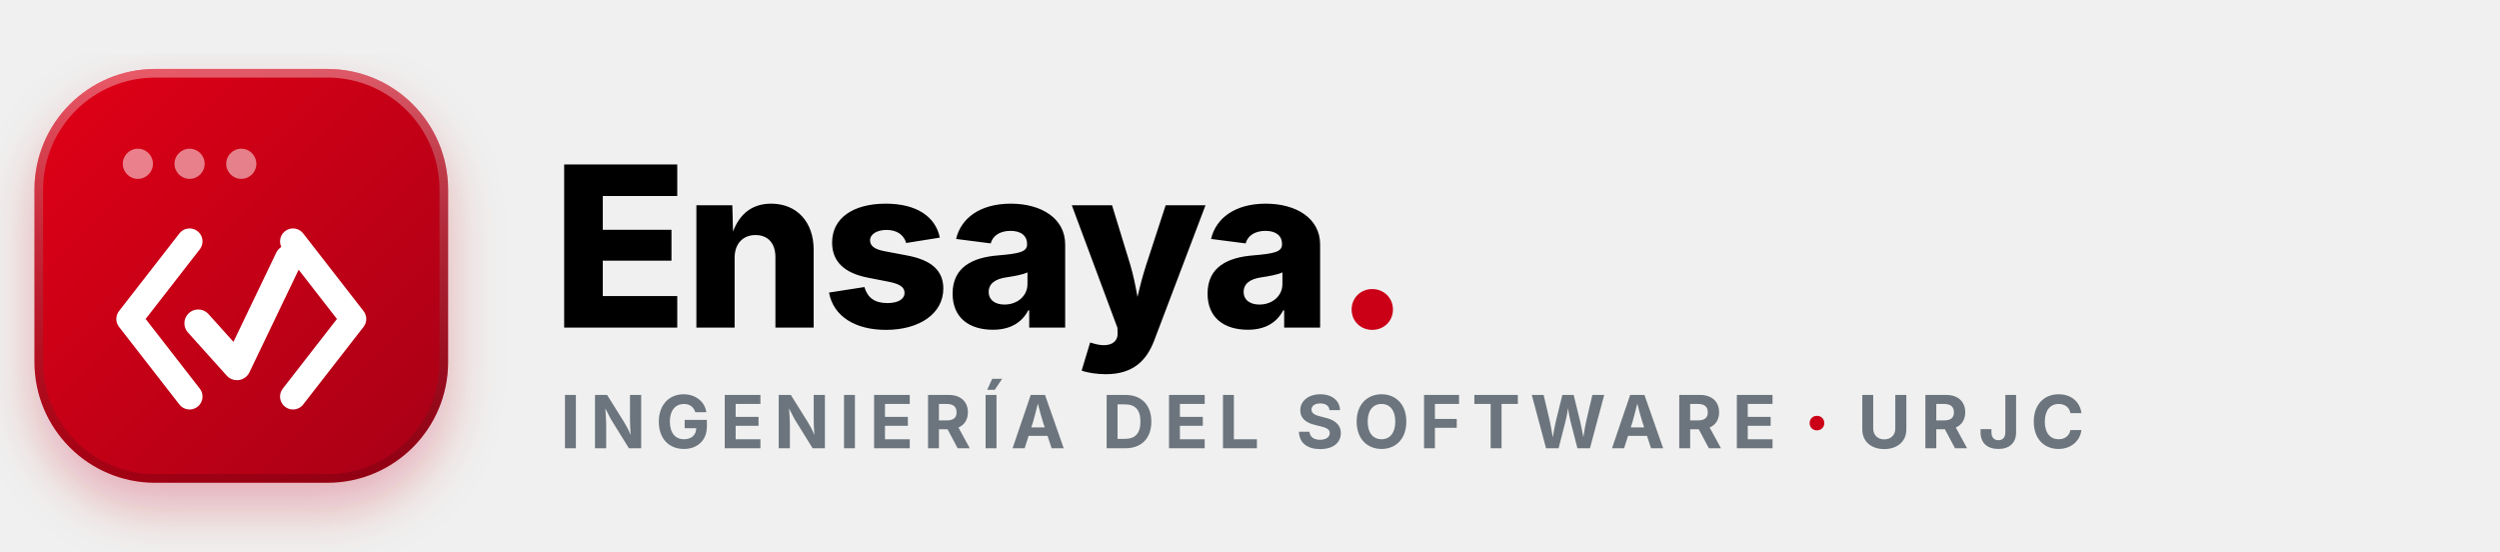
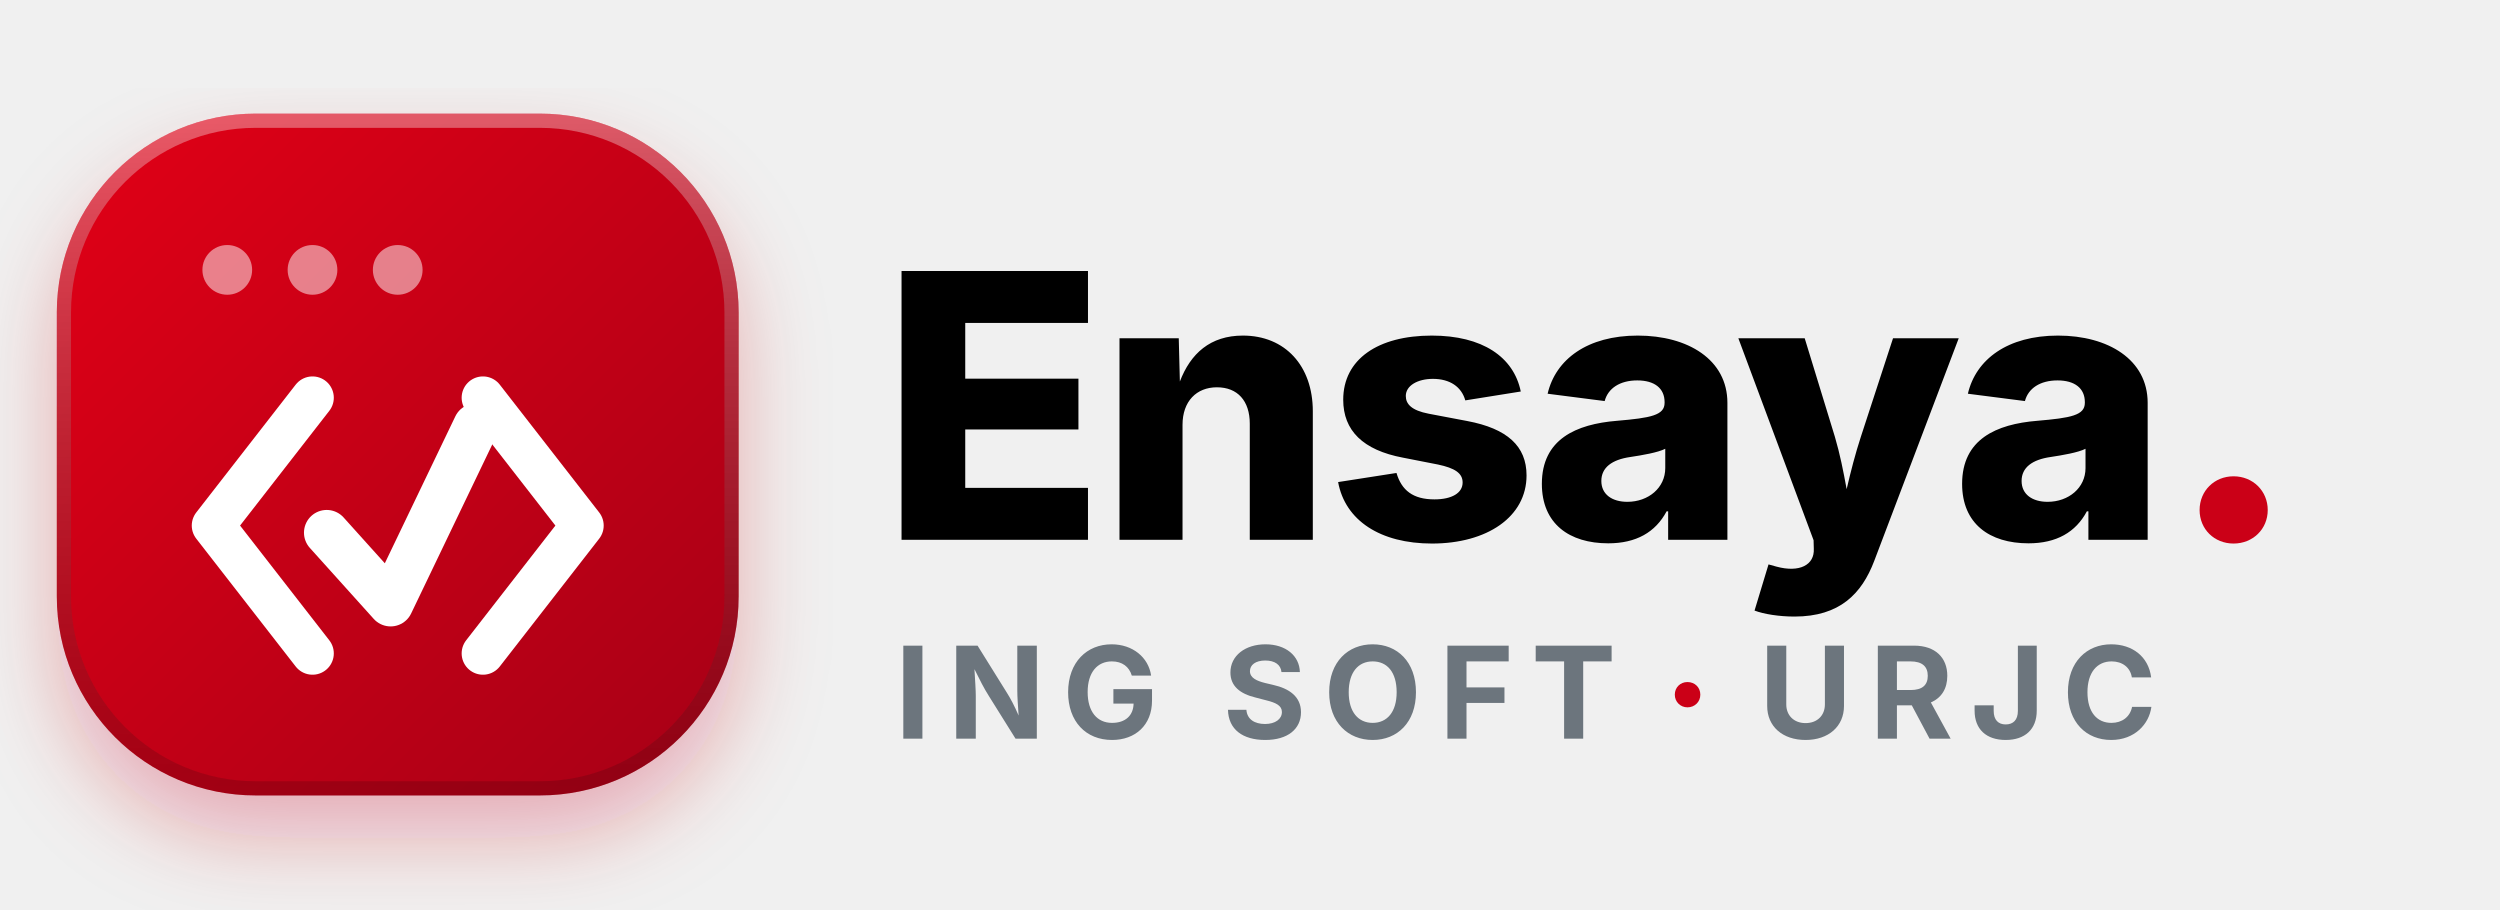
- <svg xmlns="http://www.w3.org/2000/svg" width="290" height="64" fill="none" viewBox="0 0 290 64">
+ <svg xmlns="http://www.w3.org/2000/svg" viewBox="0 0 176 64" width="176" height="64" fill="none">
  <defs>
-     <linearGradient id="urjcRedGrad" x1="0%" x2="100%" y1="0%" y2="100%">
-       <stop offset="0%" stop-color="#e2001a" />
-       <stop offset="100%" stop-color="#a60013" />
+     <linearGradient id="urjcRedGrad" x1="0%" y1="0%" x2="100%" y2="100%">
+       <stop offset="0%" stop-color="#E2001A" />
+       <stop offset="100%" stop-color="#A60013" />
    </linearGradient>
-     <linearGradient id="innerStroke" x1="0%" x2="0%" y1="0%" y2="100%">
-       <stop offset="0%" stop-color="#fff" stop-opacity=".35" />
-       <stop offset="100%" stop-opacity=".15" />
+     <linearGradient id="innerStroke" x1="0%" y1="0%" x2="0%" y2="100%">
+       <stop offset="0%" stop-color="#FFFFFF" stop-opacity="0.35" />
+       <stop offset="100%" stop-color="#000000" stop-opacity="0.15" />
    </linearGradient>
-     <filter id="badgeShadow" width="130%" height="130%" x="-10%" y="-10%">
-       <feDropShadow dx="0" dy="3" flood-color="#cb0017" flood-opacity=".28" stdDeviation="3" />
+     <filter id="badgeShadow" x="-10%" y="-10%" width="130%" height="130%">
+       <feDropShadow dx="0" dy="3" stdDeviation="3" flood-color="#CB0017" flood-opacity="0.28" />
    </filter>
  </defs>
-   <g transform="translate(4 8)">
-     <rect width="48" height="48" fill="url(#urjcRedGrad)" filter="url(#badgeShadow)" rx="14" />
-     <rect width="47" height="47" x=".5" y=".5" stroke="url(#innerStroke)" rx="13.5" />
-     <circle cx="12" cy="11" r="1.75" fill="#fff" fill-opacity=".5" />
-     <circle cx="18" cy="11" r="1.75" fill="#fff" fill-opacity=".5" />
-     <circle cx="24" cy="11" r="1.75" fill="#fff" fill-opacity=".5" />
-     <path stroke="#fff" stroke-linecap="round" stroke-linejoin="round" stroke-width="3" d="m18 20-7 9 7 9m12-18 7 9-7 9" />
-     <path stroke="#fff" stroke-linecap="round" stroke-linejoin="round" stroke-width="3.2" d="m19 29.5 4.5 5 6-12.5" />
+   <g transform="translate(4, 8)">
+     <rect x="0" y="0" width="48" height="48" rx="14" fill="url(#urjcRedGrad)" filter="url(#badgeShadow)" />
+     <rect x="0.5" y="0.5" width="47" height="47" rx="13.5" stroke="url(#innerStroke)" fill="none" />
+     <circle cx="12" cy="11" r="1.75" fill="#FFFFFF" fill-opacity="0.5" />
+     <circle cx="18" cy="11" r="1.75" fill="#FFFFFF" fill-opacity="0.5" />
+     <circle cx="24" cy="11" r="1.75" fill="#FFFFFF" fill-opacity="0.5" />
+     <path d="M 18 20 L 11 29 L 18 38" stroke="#FFFFFF" stroke-width="3" stroke-linecap="round" stroke-linejoin="round" />
+     <path d="M 30 20 L 37 29 L 30 38" stroke="#FFFFFF" stroke-width="3" stroke-linecap="round" stroke-linejoin="round" />
+     <path d="M 19 29.5 L 23.5 34.5 L 29.5 22" stroke="#FFFFFF" stroke-width="3.2" stroke-linecap="round" stroke-linejoin="round" />
  </g>
-   <g font-family="'Inter', system-ui, -apple-system, BlinkMacSystemFont, 'Segoe UI', Roboto, sans-serif">
-     <text y="25" fill="#000" font-size="26" font-weight="800" letter-spacing="-.5" transform="translate(64 13)">
-       Ensaya<tspan fill="#cb0017">.</tspan>
+   <g transform="translate(62, 13)">
+     <text x="0" y="25" font-family="'Inter', system-ui, -apple-system, BlinkMacSystemFont, 'Segoe UI', Roboto, sans-serif" font-size="26" font-weight="800" letter-spacing="-0.5" fill="#000000">
+       Ensaya<tspan fill="#CB0017">.</tspan>
    </text>
-     <text x="1" y="39" fill="#6c757d" font-size="8.5" font-weight="700" letter-spacing="1.1" transform="translate(64 13)">
-       INGENIERÍA DEL SOFTWARE <tspan fill="#cb0017" font-weight="900">·</tspan> URJC
+     <text x="1" y="39" font-family="'Inter', system-ui, -apple-system, BlinkMacSystemFont, 'Segoe UI', Roboto, sans-serif" font-size="9" font-weight="700" letter-spacing="1.2" fill="#6C757D">
+       ING SOFT <tspan fill="#CB0017" font-weight="900">·</tspan> URJC
    </text>
  </g>
</svg>
